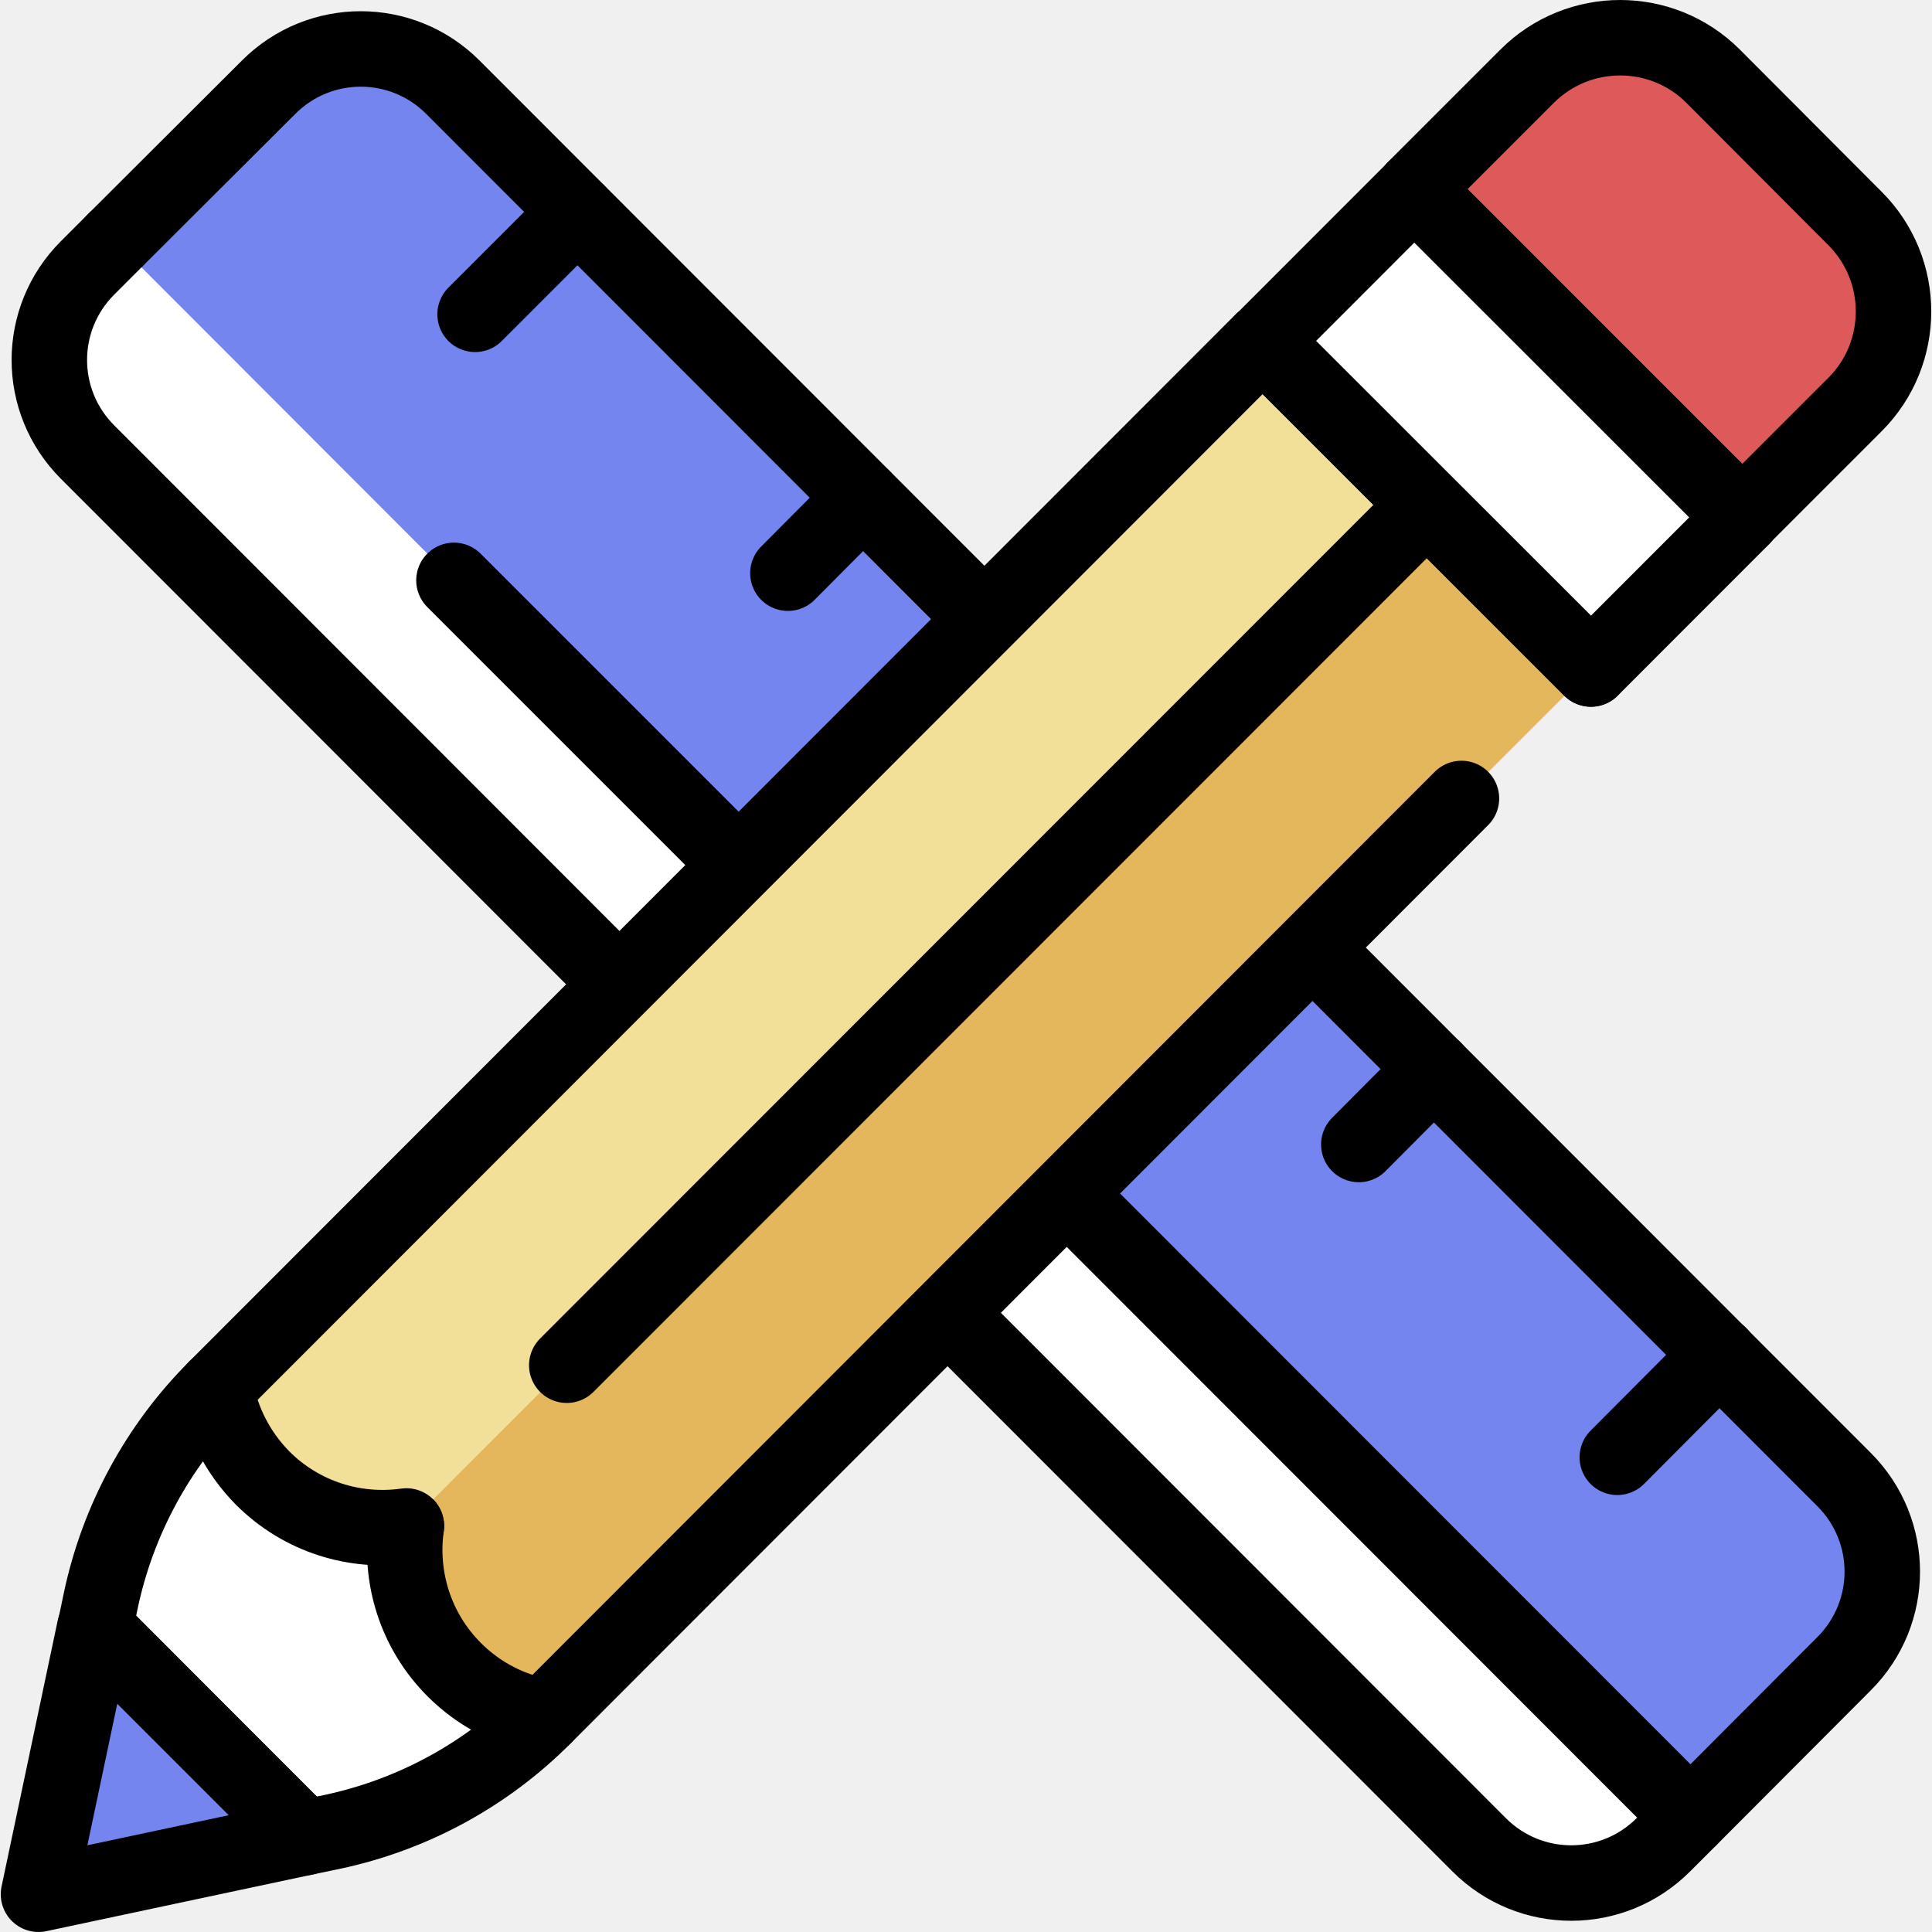
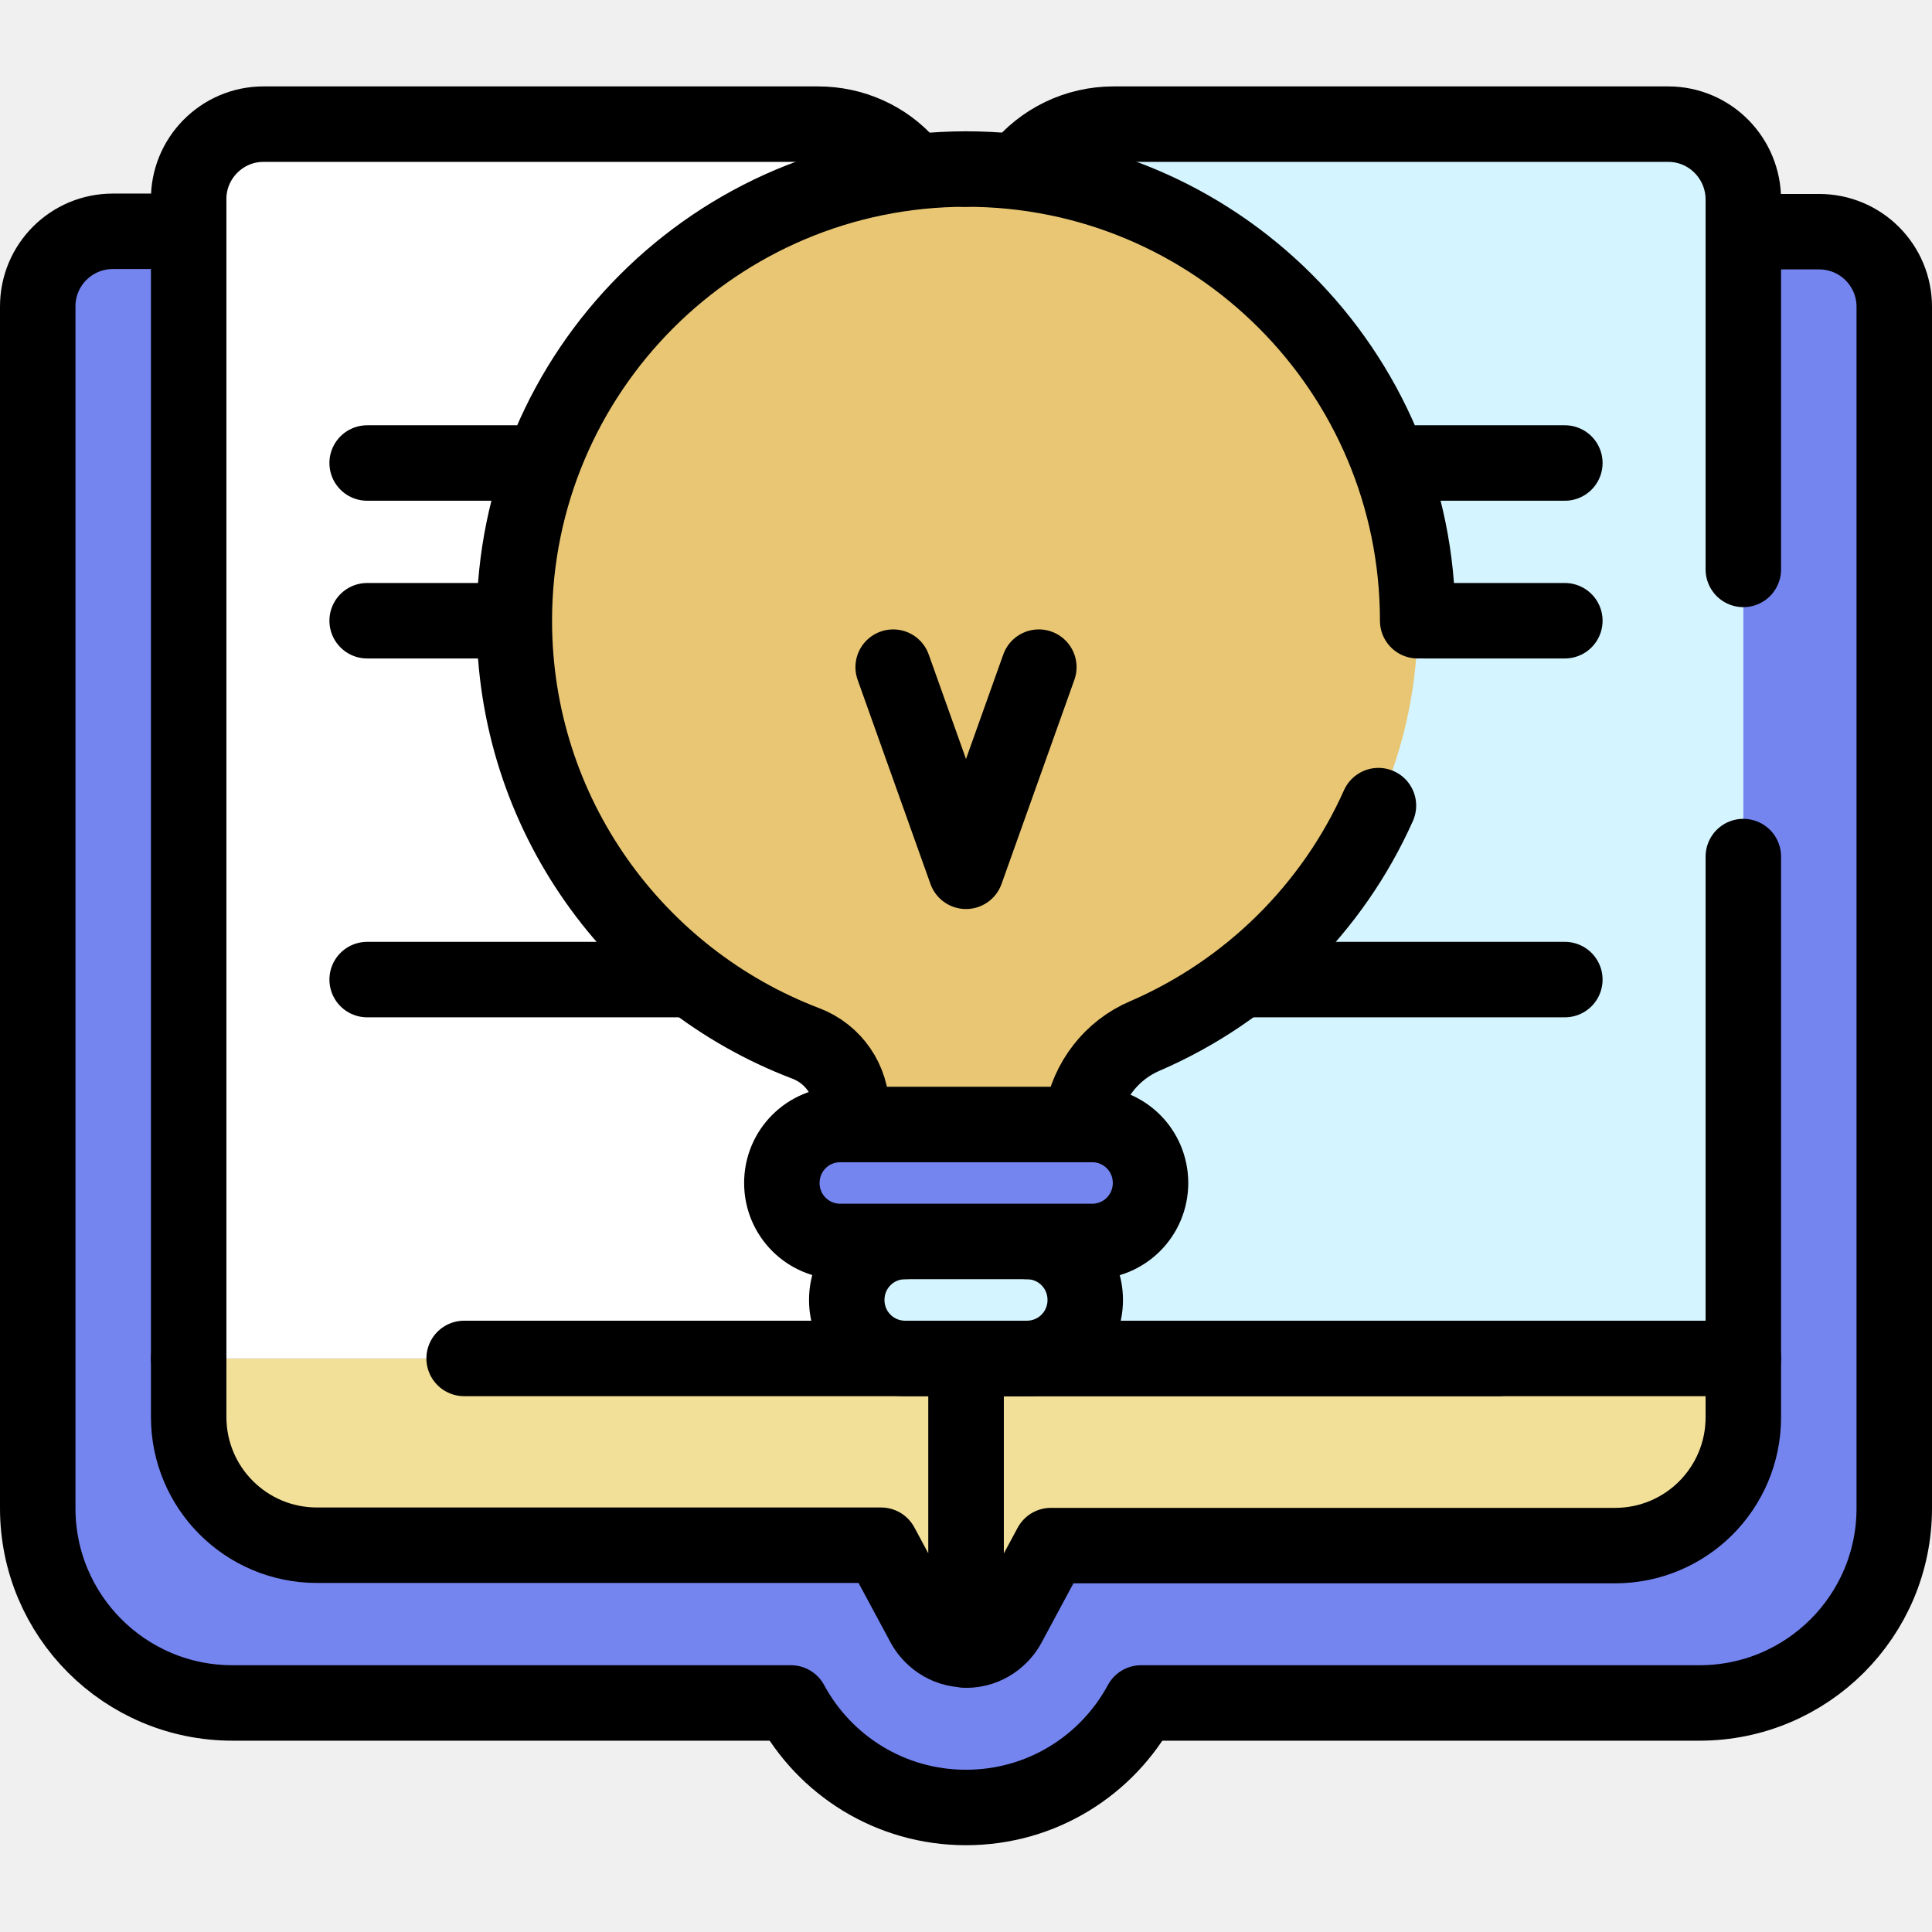
<svg xmlns="http://www.w3.org/2000/svg" version="1.1" x="0px" y="0px" viewBox="0 0 512 512" style="enable-background:new 0 0 512 512;" xml:space="preserve">
  <style type="text/css">
	.st0{fill:#7585F0;stroke:#000000;stroke-width:20;stroke-linecap:round;stroke-linejoin:round;stroke-miterlimit:10;}
	.st1{fill:none;stroke:#000000;stroke-width:20;stroke-linecap:round;stroke-linejoin:round;stroke-miterlimit:10;}
	.st2{fill:#FFFFFF;}
	.st3{fill:#E4B75C;stroke:#000000;stroke-width:20;stroke-linecap:round;stroke-linejoin:round;stroke-miterlimit:10;}
	.st4{fill:#DE5A5A;stroke:#000000;stroke-width:20;stroke-linecap:round;stroke-linejoin:round;stroke-miterlimit:10;}
	.st5{fill:#D4F4FF;}
	.st6{fill:#D4F4FF;stroke:#000000;stroke-width:20;stroke-linecap:round;stroke-linejoin:round;stroke-miterlimit:10;}
	.st7{fill:#F2DF98;stroke:#000000;stroke-width:20;stroke-linecap:round;stroke-linejoin:round;stroke-miterlimit:10;}
	.st8{fill:#FFFFFF;stroke:#000000;stroke-width:20;stroke-linecap:round;stroke-linejoin:round;stroke-miterlimit:10;}
	.st9{fill:#87BF8C;stroke:#000000;stroke-width:20;stroke-linecap:round;stroke-linejoin:round;stroke-miterlimit:10;}
	.st10{fill:#7585F0;}
	.st11{fill:#EDD4B4;stroke:#000000;stroke-width:20;stroke-linecap:round;stroke-linejoin:round;stroke-miterlimit:10;}
	.st12{fill:#E4B75C;}
	.st13{fill:#AACF9A;stroke:#000000;stroke-width:20;stroke-linecap:round;stroke-linejoin:round;stroke-miterlimit:10;}
	.st14{fill:#E8C673;stroke:#000000;stroke-width:20;stroke-linecap:round;stroke-linejoin:round;stroke-miterlimit:10;}
	.st15{fill:#F2DF98;}
	.st16{fill:#D0524E;stroke:#000000;stroke-width:20;stroke-linecap:round;stroke-linejoin:round;stroke-miterlimit:10;}
	.st17{fill:#87BF8C;}
	.st18{fill:#AACF9A;}
	.st19{fill:#DE5A5A;}
	.st20{fill:#E8C673;}
	.st21{fill:#7ACBAA;}
	.st22{fill:#EFCDC2;}
	.st23{fill:#6B7DFA;stroke:#000000;stroke-width:20;stroke-linecap:round;stroke-linejoin:round;stroke-miterlimit:10;}
</style>
  <g id="GUIDELINES">
</g>
  <g id="ICON_1_">
    <g>
      <g>
+         <path class="st0" d="M49.7,61.3H29.9c-11,0-19.9,8.9-19.9,19.9v318.5c0,28.5,23.1,51.6,51.6,51.6h148     c8.9,16.5,26.3,27.7,46.4,27.7c20.1,0,37.5-11.2,46.4-27.7h148c28.5,0,51.6-23.1,51.6-51.6V81.3c0-11-8.9-19.9-19.9-19.9h-19.8" />
        <g>
-           <path class="st10" d="M448,481.7l40.7-40.8c13.5-13.5,13.5-35.3,0-48.8l-368.8-369c-13.5-13.5-35.3-13.5-48.8,0L30.4,63.8" />
-           <path class="st1" d="M258.9,162.1l-138.9-139c-13.5-13.5-35.3-13.5-48.8,0L30.4,63.8" />
-           <path class="st1" d="M448,481.7l40.7-40.8c13.5-13.5,13.5-35.3,0-48.8L351.1,254.4" />
-           <path class="st2" d="M30.4,63.8L23.2,71c-13.5,13.5-13.5,35.3,0,48.8l368.8,369c13.5,13.5,35.3,13.5,48.8,0l7.2-7.2L120.3,153.8      " />
-           <line class="st1" x1="193.6" y1="227.1" x2="120.3" y2="153.8" />
-           <path class="st1" d="M253.1,349.9l138.9,139c13.5,13.5,35.3,13.5,48.8,0l7.2-7.2l-163.9-164" />
-           <path class="st1" d="M30.4,63.8L23.2,71c-13.5,13.5-13.5,35.3,0,48.8l138.9,139" />
+           <path class="st5" d="M462,360V56.3l0-3.2c0.1-11.1-8.8-20.2-19.9-20.2h-147c-11.7,0-22.4,6.4-27.9,16.7v0      c-1.7,3.2-5.6,6.7-11.2,6.7V360h141" />
+           <path class="st7" d="M256,360v77.3c5.6,0,9.5-3.5,11.2-6.7l11.3-21h23.9H428c18.8,0,34-15.2,34-34V360H256z" />
+           <line class="st1" x1="256" y1="360" x2="397" y2="360" />
+           <path class="st1" d="M462,150.9V56.3l0-3.2c0.1-11.1-8.8-20.2-19.9-20.2h-147c-9.7,0-18.8,4.4-24.8,11.9" />
+           <line class="st1" x1="462" y1="360" x2="462" y2="227" />
        </g>
        <g>
-           <line class="st1" x1="153" y1="56.2" x2="125.9" y2="83.3" />
-           <line class="st1" x1="228.7" y1="131.9" x2="208.8" y2="151.9" />
-           <line class="st1" x1="304.4" y1="207.6" x2="277.2" y2="234.7" />
-           <line class="st1" x1="380" y1="283.3" x2="360.1" y2="303.3" />
-           <line class="st1" x1="455.7" y1="359" x2="428.6" y2="386.2" />
+           <path class="st7" d="M50,360v15.5c0,18.8,15.2,34,34,34h125.6h23.9l11.3,21c1.7,3.2,5.6,6.7,11.2,6.7V360" />
+           <path class="st2" d="M123,360h133V56.3c-5.6,0-9.5-3.5-11.2-6.7l0,0c-5.5-10.3-16.3-16.7-27.9-16.7h-147      C58.8,32.9,49.8,42,50,53.1l0,3.2V360" />
+           <line class="st1" x1="123" y1="360" x2="256" y2="360" />
+           <path class="st1" d="M240.5,43.5c-5.9-6.7-14.5-10.6-23.7-10.6h-147C58.8,32.9,49.8,42,50,53.1l0,3.2V360" />
        </g>
      </g>
      <g>
        <g>
-           <path class="st8" d="M57.2,367.9L57.2,367.9c-15.4,15.4-26,35-30.5,56.3l-1.5,7.2L80.7,487l7.2-1.5      c21.3-4.5,40.9-15.1,56.3-30.6l0,0" />
-           <g>
-             <path class="st12" d="M107.7,404.4c-1.9,13.5,2.3,27.7,12.7,38.1c6.7,6.7,15.1,10.9,23.8,12.4l277.5-277.6l-43.5-43.5" />
-             <line class="st1" x1="421.6" y1="177.3" x2="378.1" y2="133.8" />
-             <path class="st1" d="M107.7,404.4c-1.9,13.5,2.3,27.7,12.7,38.1c6.7,6.7,15.1,10.9,23.8,12.4l243.1-243.3" />
-             <path class="st7" d="M150.2,361.8l227.9-228l-43.5-43.5L57.2,367.9c1.6,8.7,5.7,17,12.4,23.8c10.4,10.4,24.6,14.6,38.1,12.7" />
-           </g>
-           <polygon class="st0" points="80.7,487 25.1,431.4 10.2,502     " />
+           <path class="st20" d="M375.7,164.5c0-66.7-54.6-120.7-121.6-119.7c-65,1-117.7,54.4-117.9,119.3c-0.2,50.5,31,93.8,75.2,111.6      c8.7,3.5,14.3,12,14.3,21.4v8.5h60.6v-4.9c0-11.4,6.8-21.7,17.2-26.2C346,256.1,375.7,213.8,375.7,164.5z" />
+           <path class="st1" d="M375.7,164.5c0-66.2-53.7-119.9-120-119.7" />
+           <path class="st1" d="M286.7,295.9c1.6-9.4,7.8-17.6,16.8-21.4c27.5-11.9,49.6-33.7,61.8-61" />
+           <path class="st1" d="M256,44.8c-66.1,0-119.7,53.6-119.7,119.7c0,51.2,32.1,94.8,77.2,112c7.4,2.8,12.2,9.8,12.2,17.7v2.8" />
+           <path class="st6" d="M272.1,329c8.6,0,15.5,6.9,15.5,15.5v0c0,8.6-6.9,15.5-15.5,15.5h-32.2c-8.6,0-15.5-6.9-15.5-15.5v0      c0-8.6,6.9-15.5,15.5-15.5" />
+           <path class="st0" d="M242,329h-19.3c-8.6,0-15.5-6.9-15.5-15.5v0c0-8.6,6.9-15.5,15.5-15.5h66.7c8.6,0,15.5,6.9,15.5,15.5v0      c0,8.6-6.9,15.5-15.5,15.5H242" />
        </g>
-         <g>
-           <path class="st4" d="M491.6,107.2c13.6-13.6,13.6-35.7,0-49.3L454,20.2c-13.6-13.6-35.7-13.6-49.3,0l-29.9,29.9l86.9,87      L491.6,107.2z" />
-           <rect x="369.8" y="52.2" transform="matrix(0.7069 -0.7073 0.7073 0.7069 36.3089 314.9975)" class="st8" width="56.8" height="123" />
-         </g>
+         <polyline class="st14" points="275.3,176.8 256,230.9 236.7,176.8    " />
+       </g>
+       <g>
+         <line class="st1" x1="97.3" y1="259.6" x2="180.5" y2="259.6" />
+         <line class="st1" x1="331.5" y1="259.6" x2="414.7" y2="259.6" />
+       </g>
+       <g>
+         <line class="st1" x1="97.3" y1="122.7" x2="140" y2="122.7" />
+         <line class="st1" x1="375.4" y1="122.7" x2="414.7" y2="122.7" />
+       </g>
+       <g>
+         <line class="st1" x1="97.3" y1="164.5" x2="130" y2="164.5" />
+         <line class="st1" x1="377.4" y1="164.5" x2="414.7" y2="164.5" />
      </g>
    </g>
  </g>
</svg>
